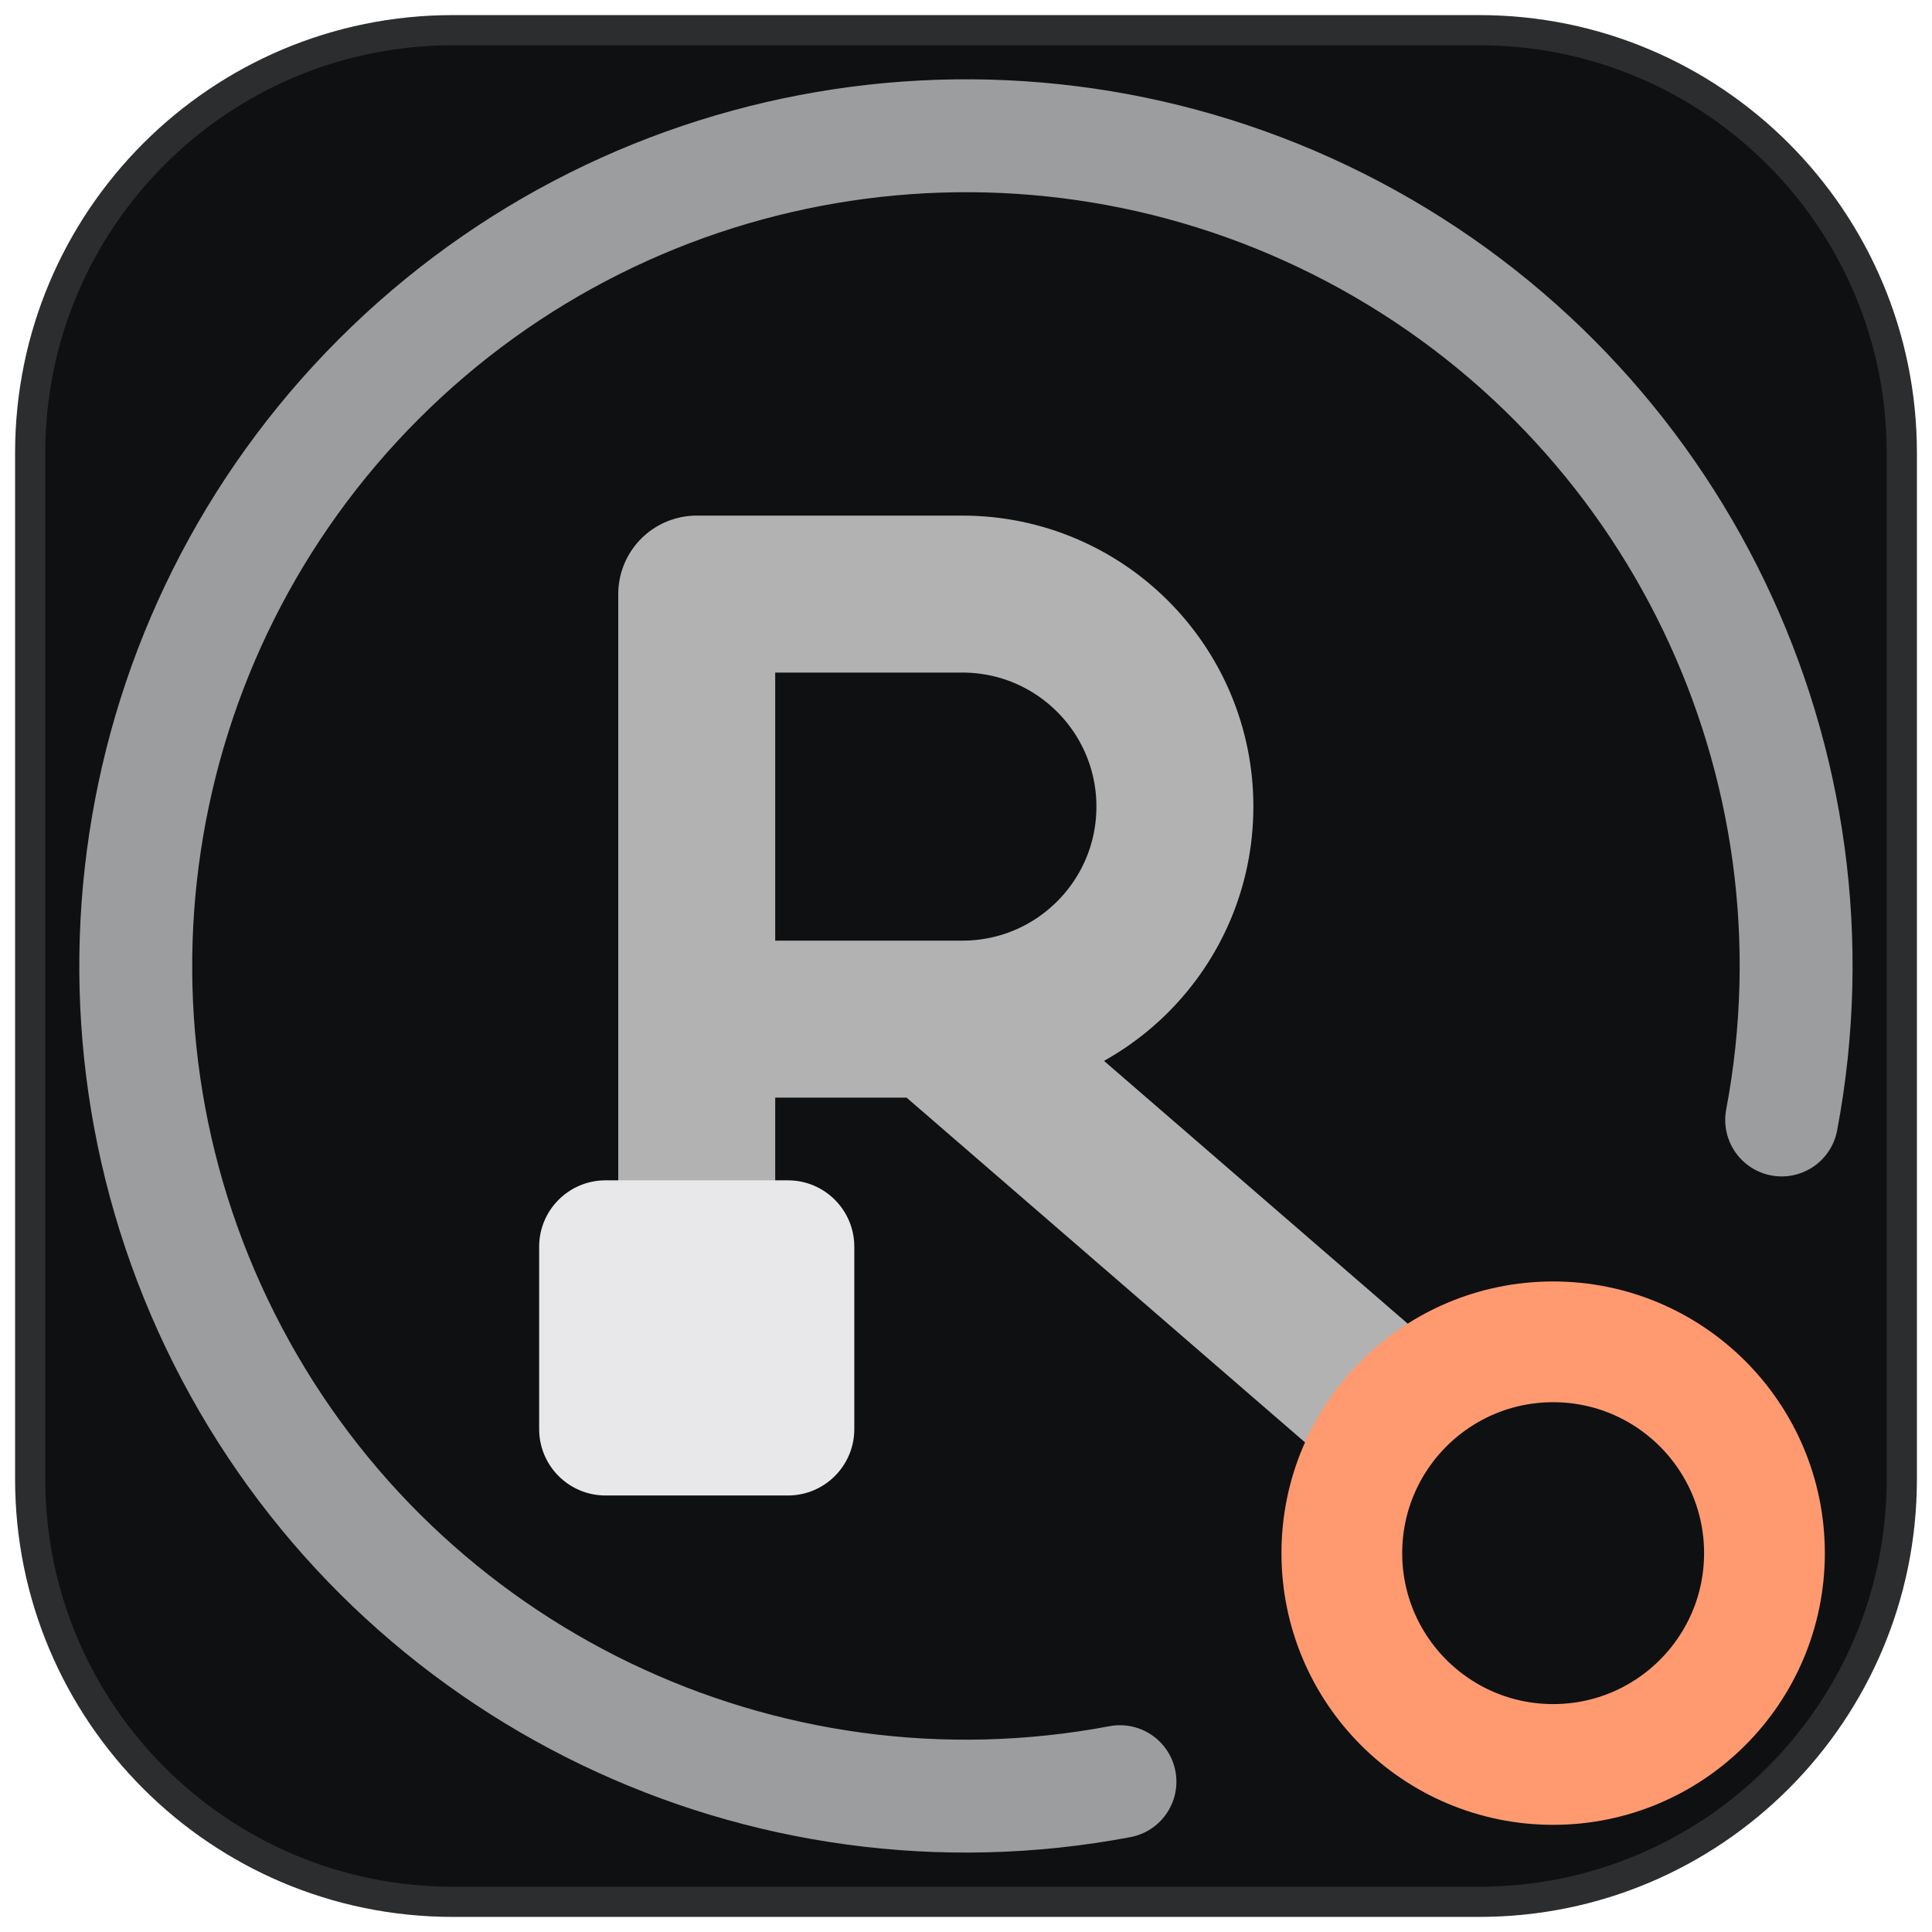
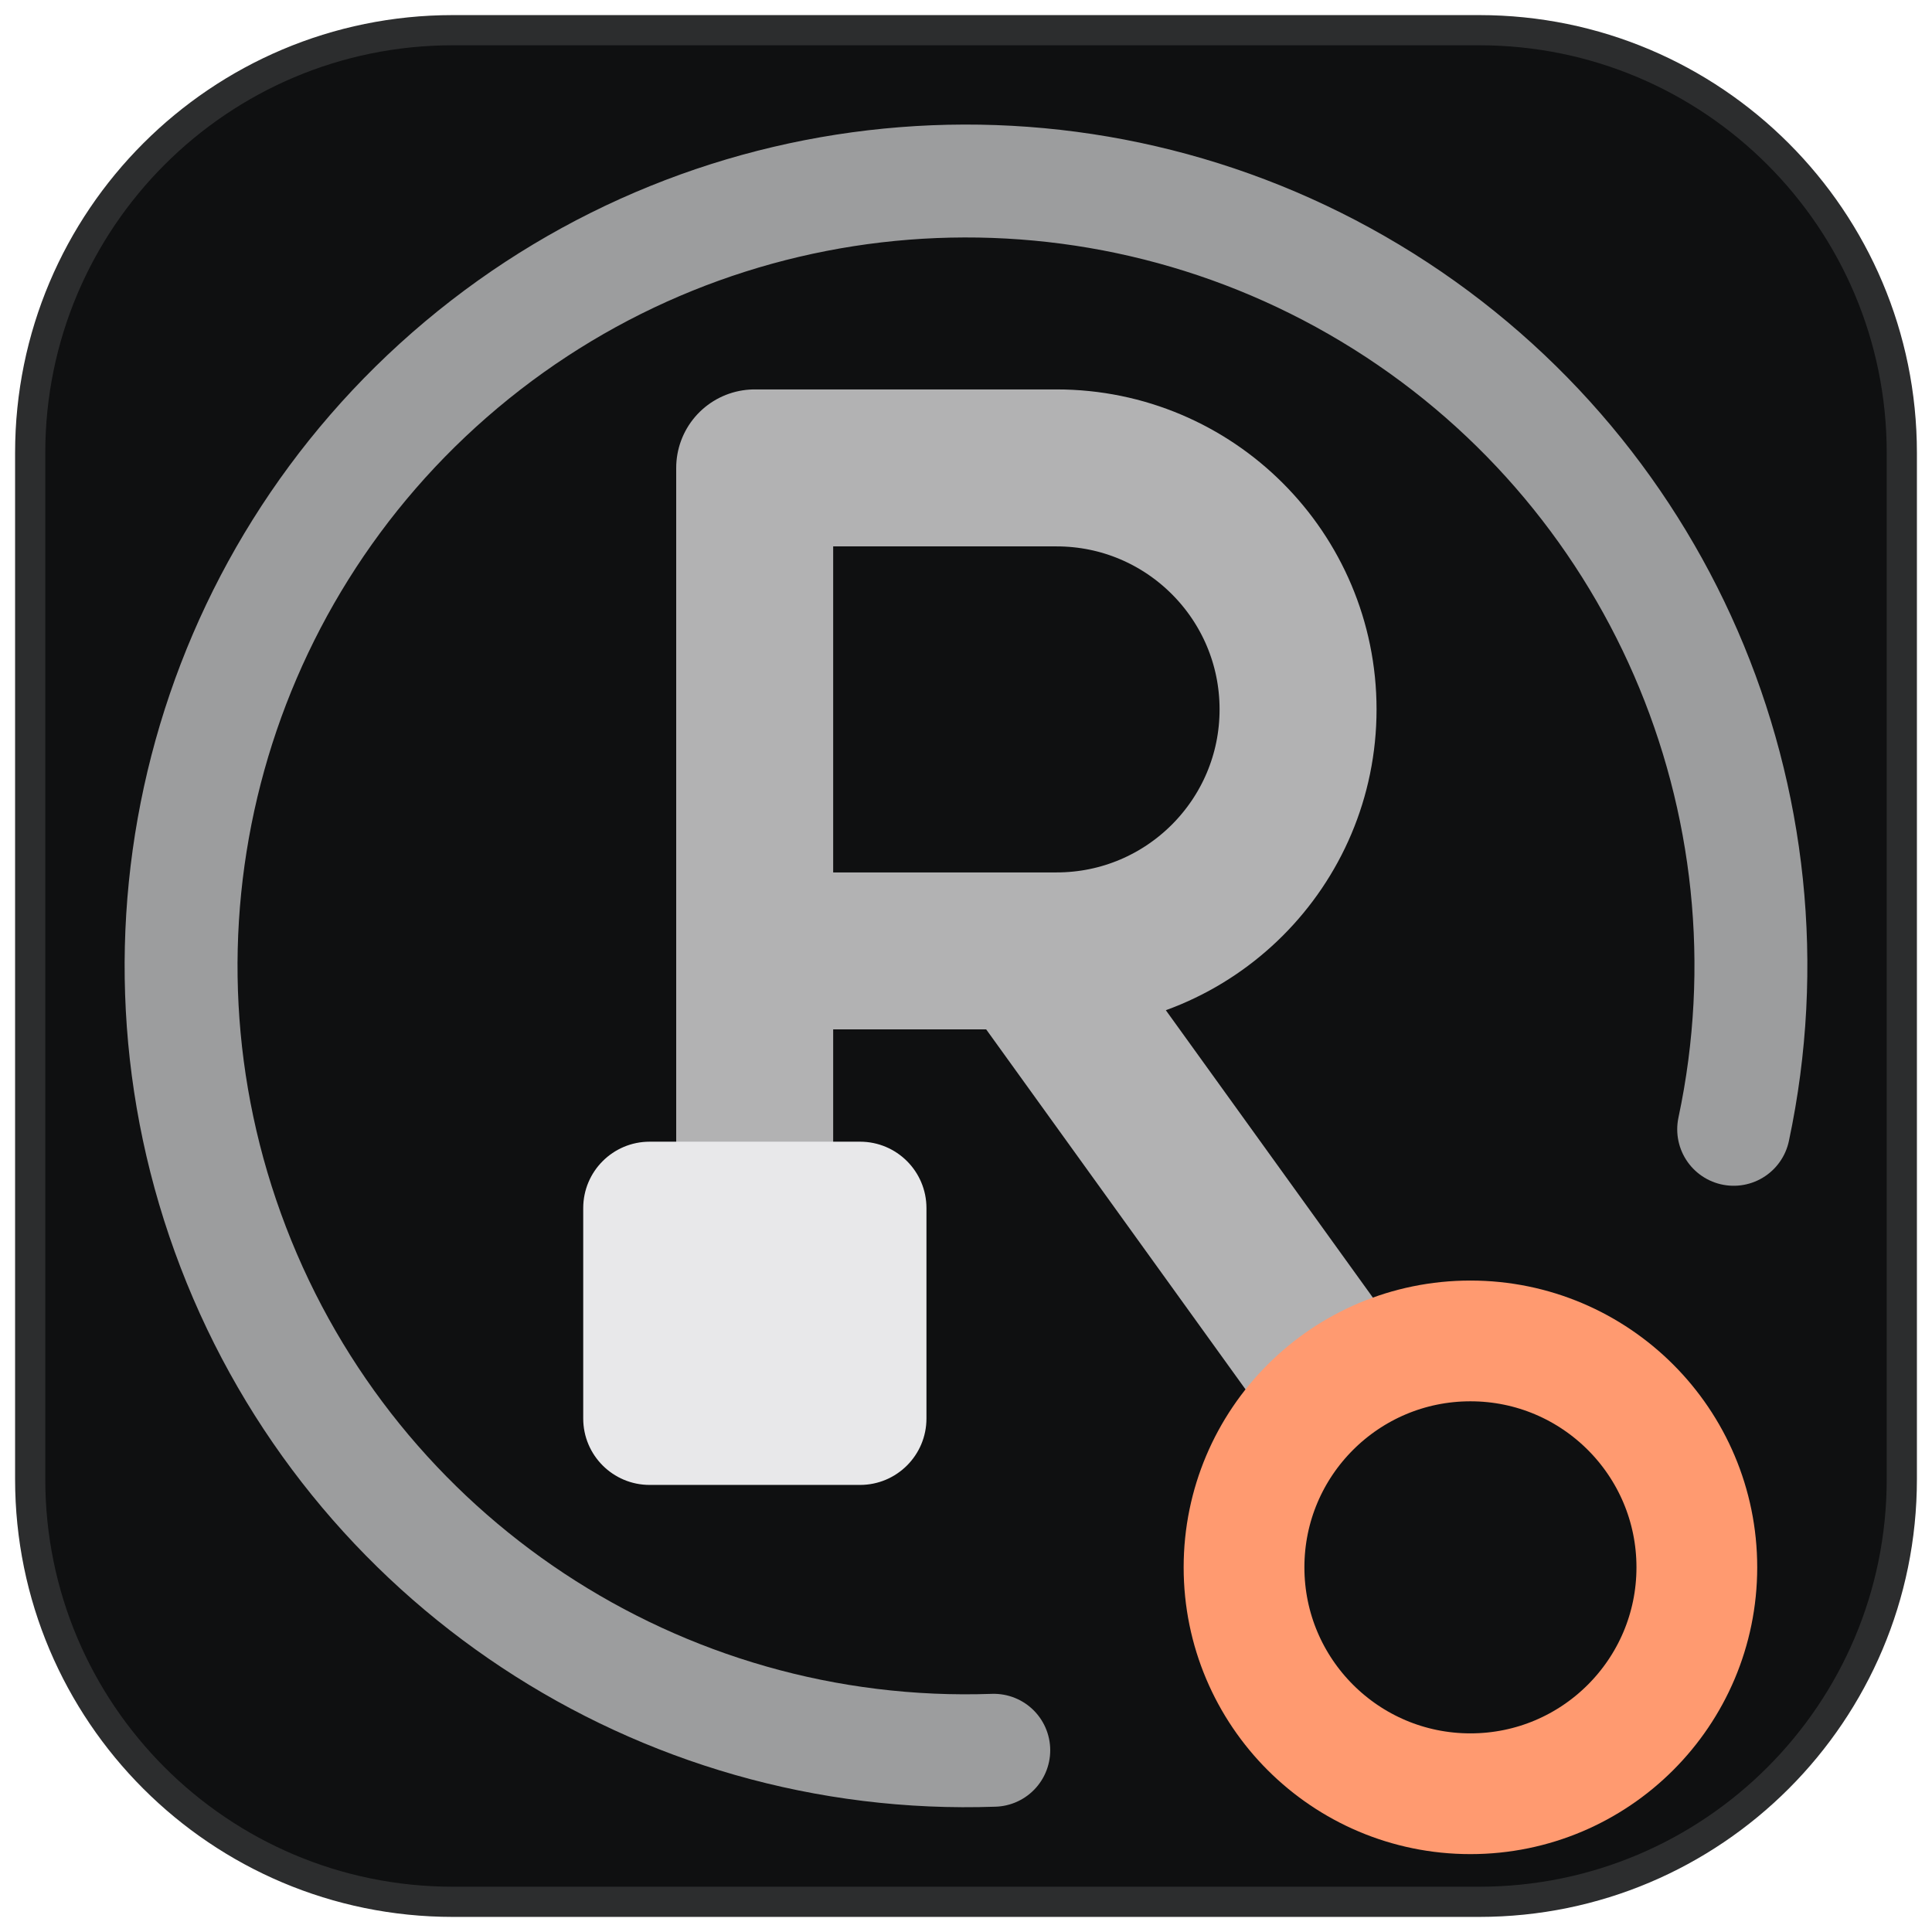
<svg xmlns="http://www.w3.org/2000/svg" viewBox="0 0 64 64" width="1024" height="1024" role="img" aria-label="roster">
  <rect x="1" y="1" width="62" height="62" rx="14" fill="#0f1011" stroke="#2c2d2e" stroke-width="1" />
-   <path d="M37.1 59.02A27.5 27.5 0 1 1 59.02 37.1" fill="none" stroke="#e8e8ea" stroke-width="3.74" stroke-linecap="round" opacity="0.65" />
-   <path d="M23.08 44.32V19.68H31.88A7.04 7.04 0 0 1 31.88 33.76H23.08M31 33.76L45.4 46.22" fill="none" stroke="#e8e8ea" stroke-width="5.2" stroke-linecap="round" stroke-linejoin="round" opacity="0.75" />
-   <rect x="17.86" y="39.1" width="10.44" height="10.44" rx="2.2" fill="#e8e8ea" />
-   <circle cx="51.45" cy="51.45" r="7" fill="none" stroke="#ff9a70" stroke-width="4" />
+   <path d="M32.92 57.98A26 26 0 1 1 57.43 37.41" fill="none" stroke="#e8e8ea" stroke-width="3.74" stroke-linecap="round" opacity="0.65" />
+   <path d="M25 43.5V15.5H35A8 8 0 0 1 35 31.5H25M34 31.5L43.74 45.02" fill="none" stroke="#e8e8ea" stroke-width="5.2" stroke-linecap="round" stroke-linejoin="round" opacity="0.75" />
+   <rect x="19.32" y="37.82" width="11.37" height="11.37" rx="2.2" fill="#e8e8ea" />
+   <circle cx="48.71" cy="51.92" r="7.5" fill="none" stroke="#ff9a70" stroke-width="4" />
</svg>
